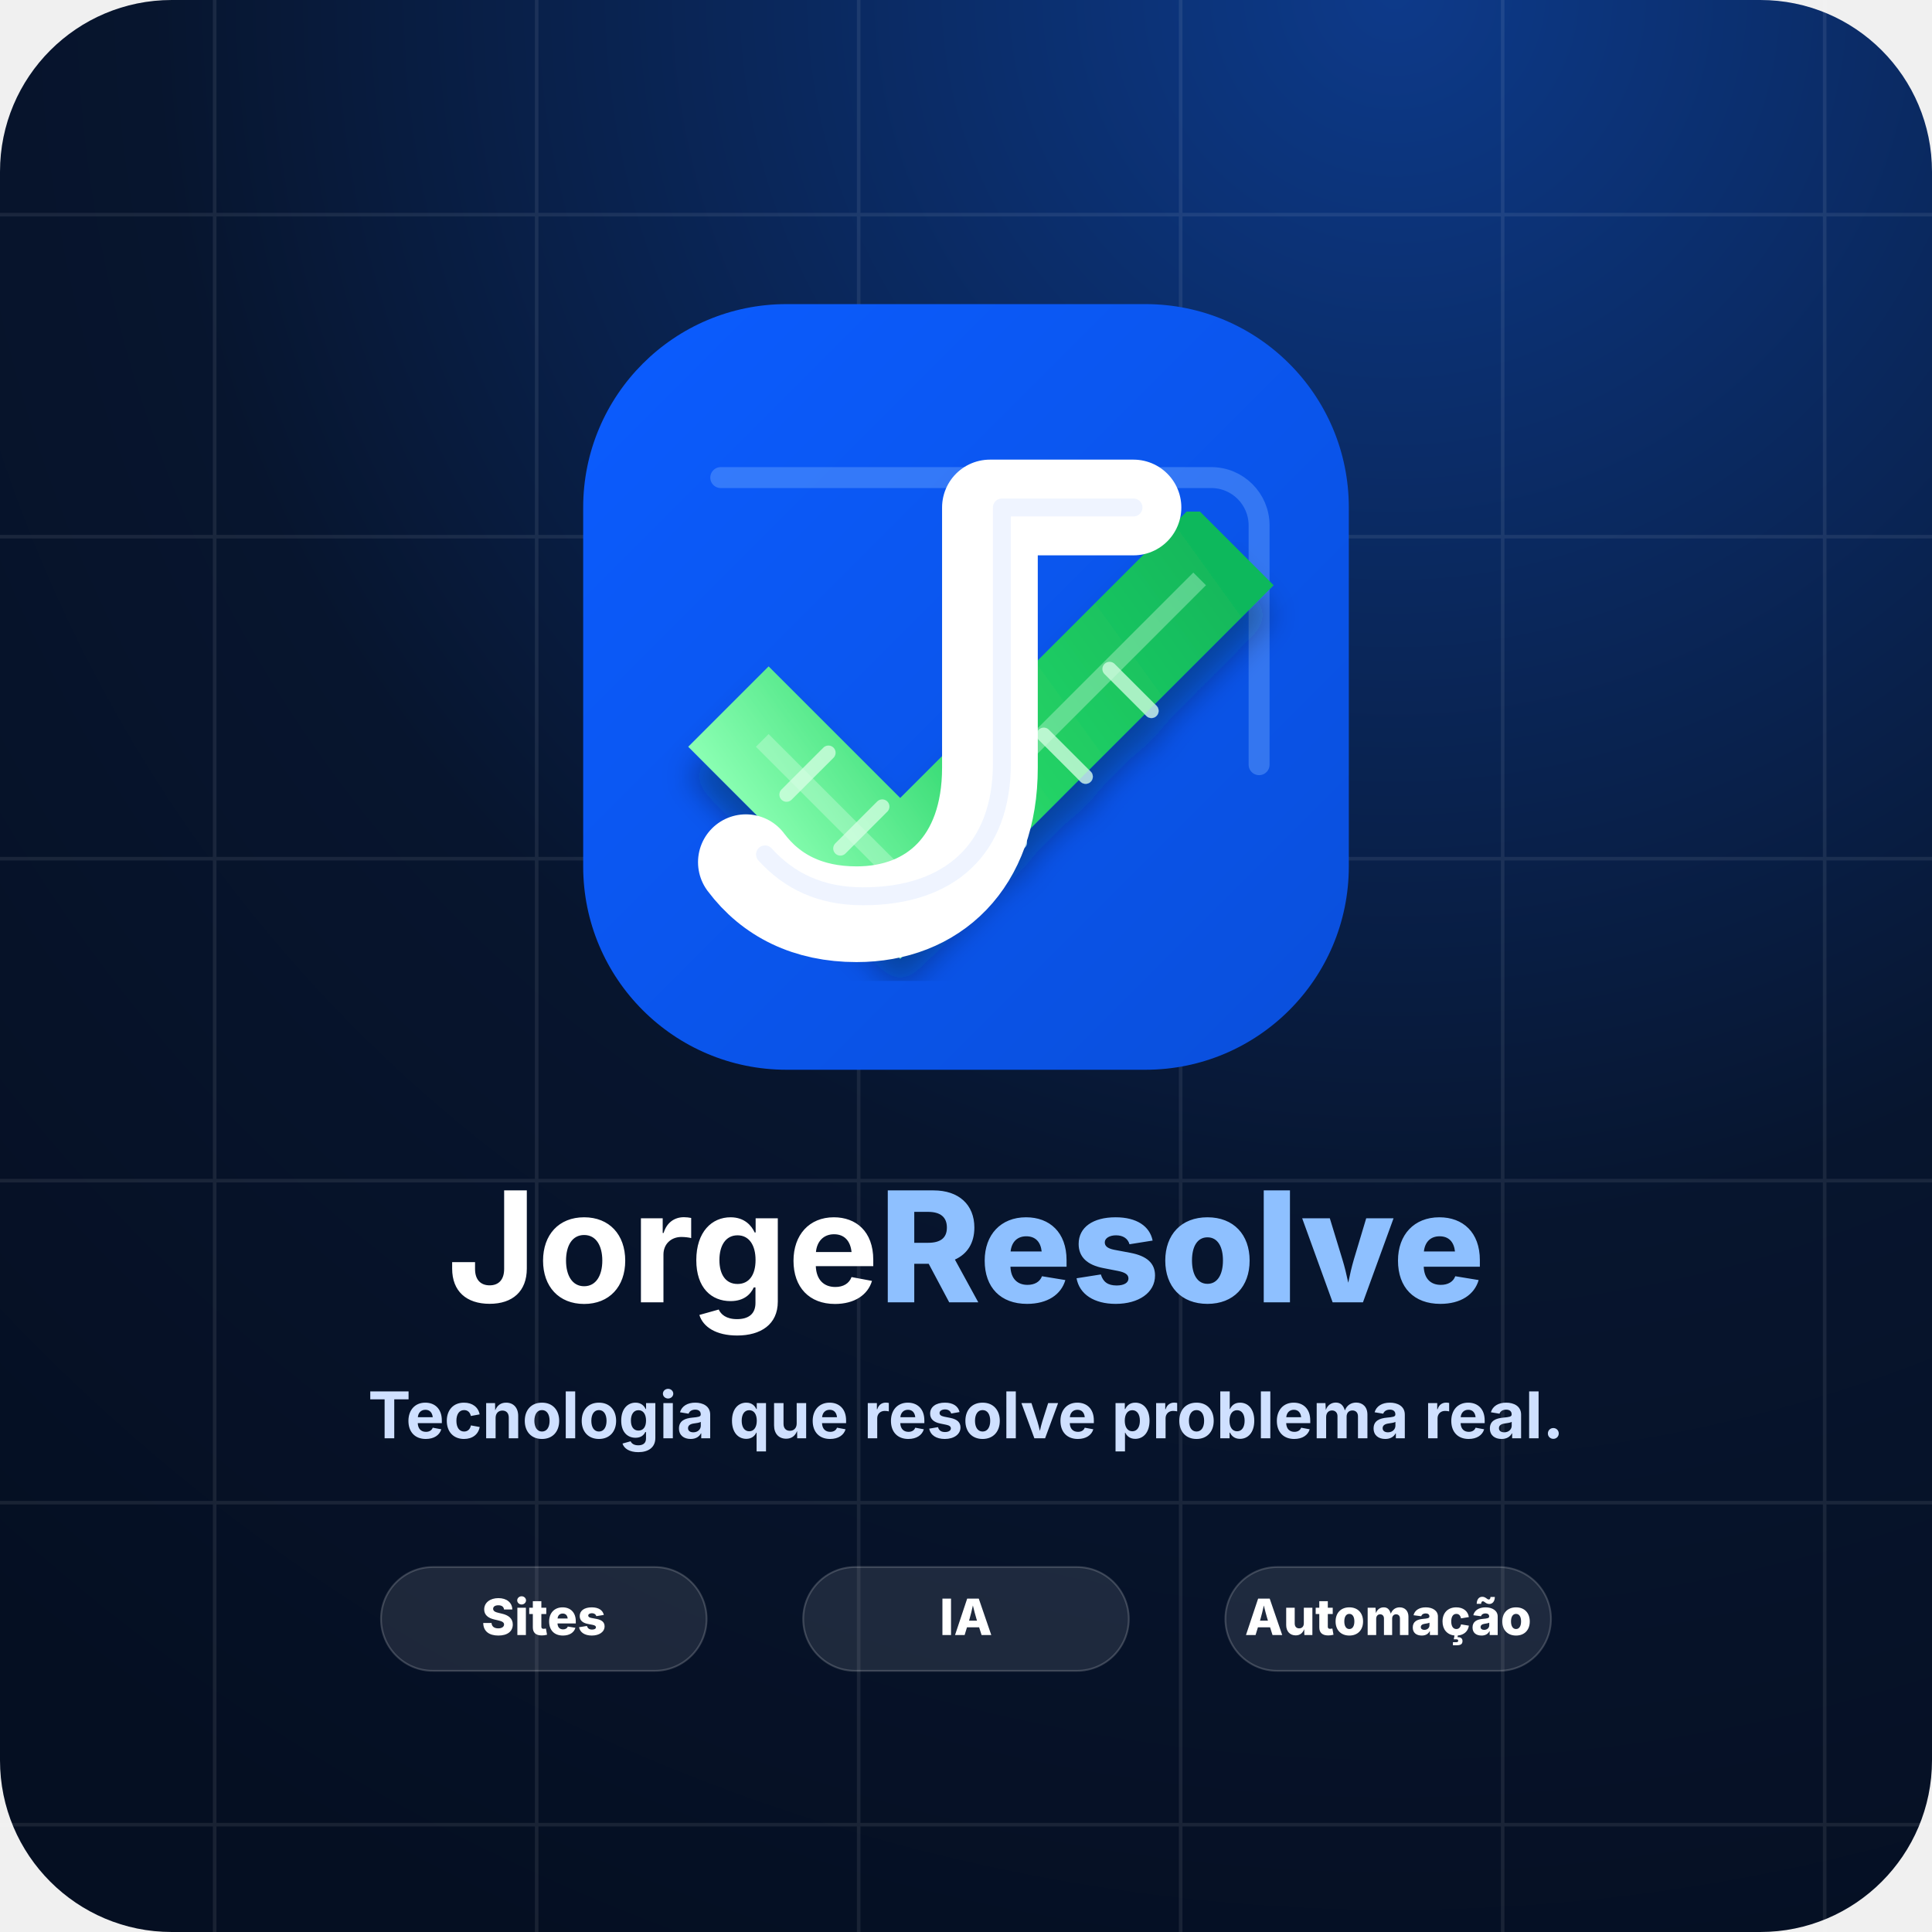
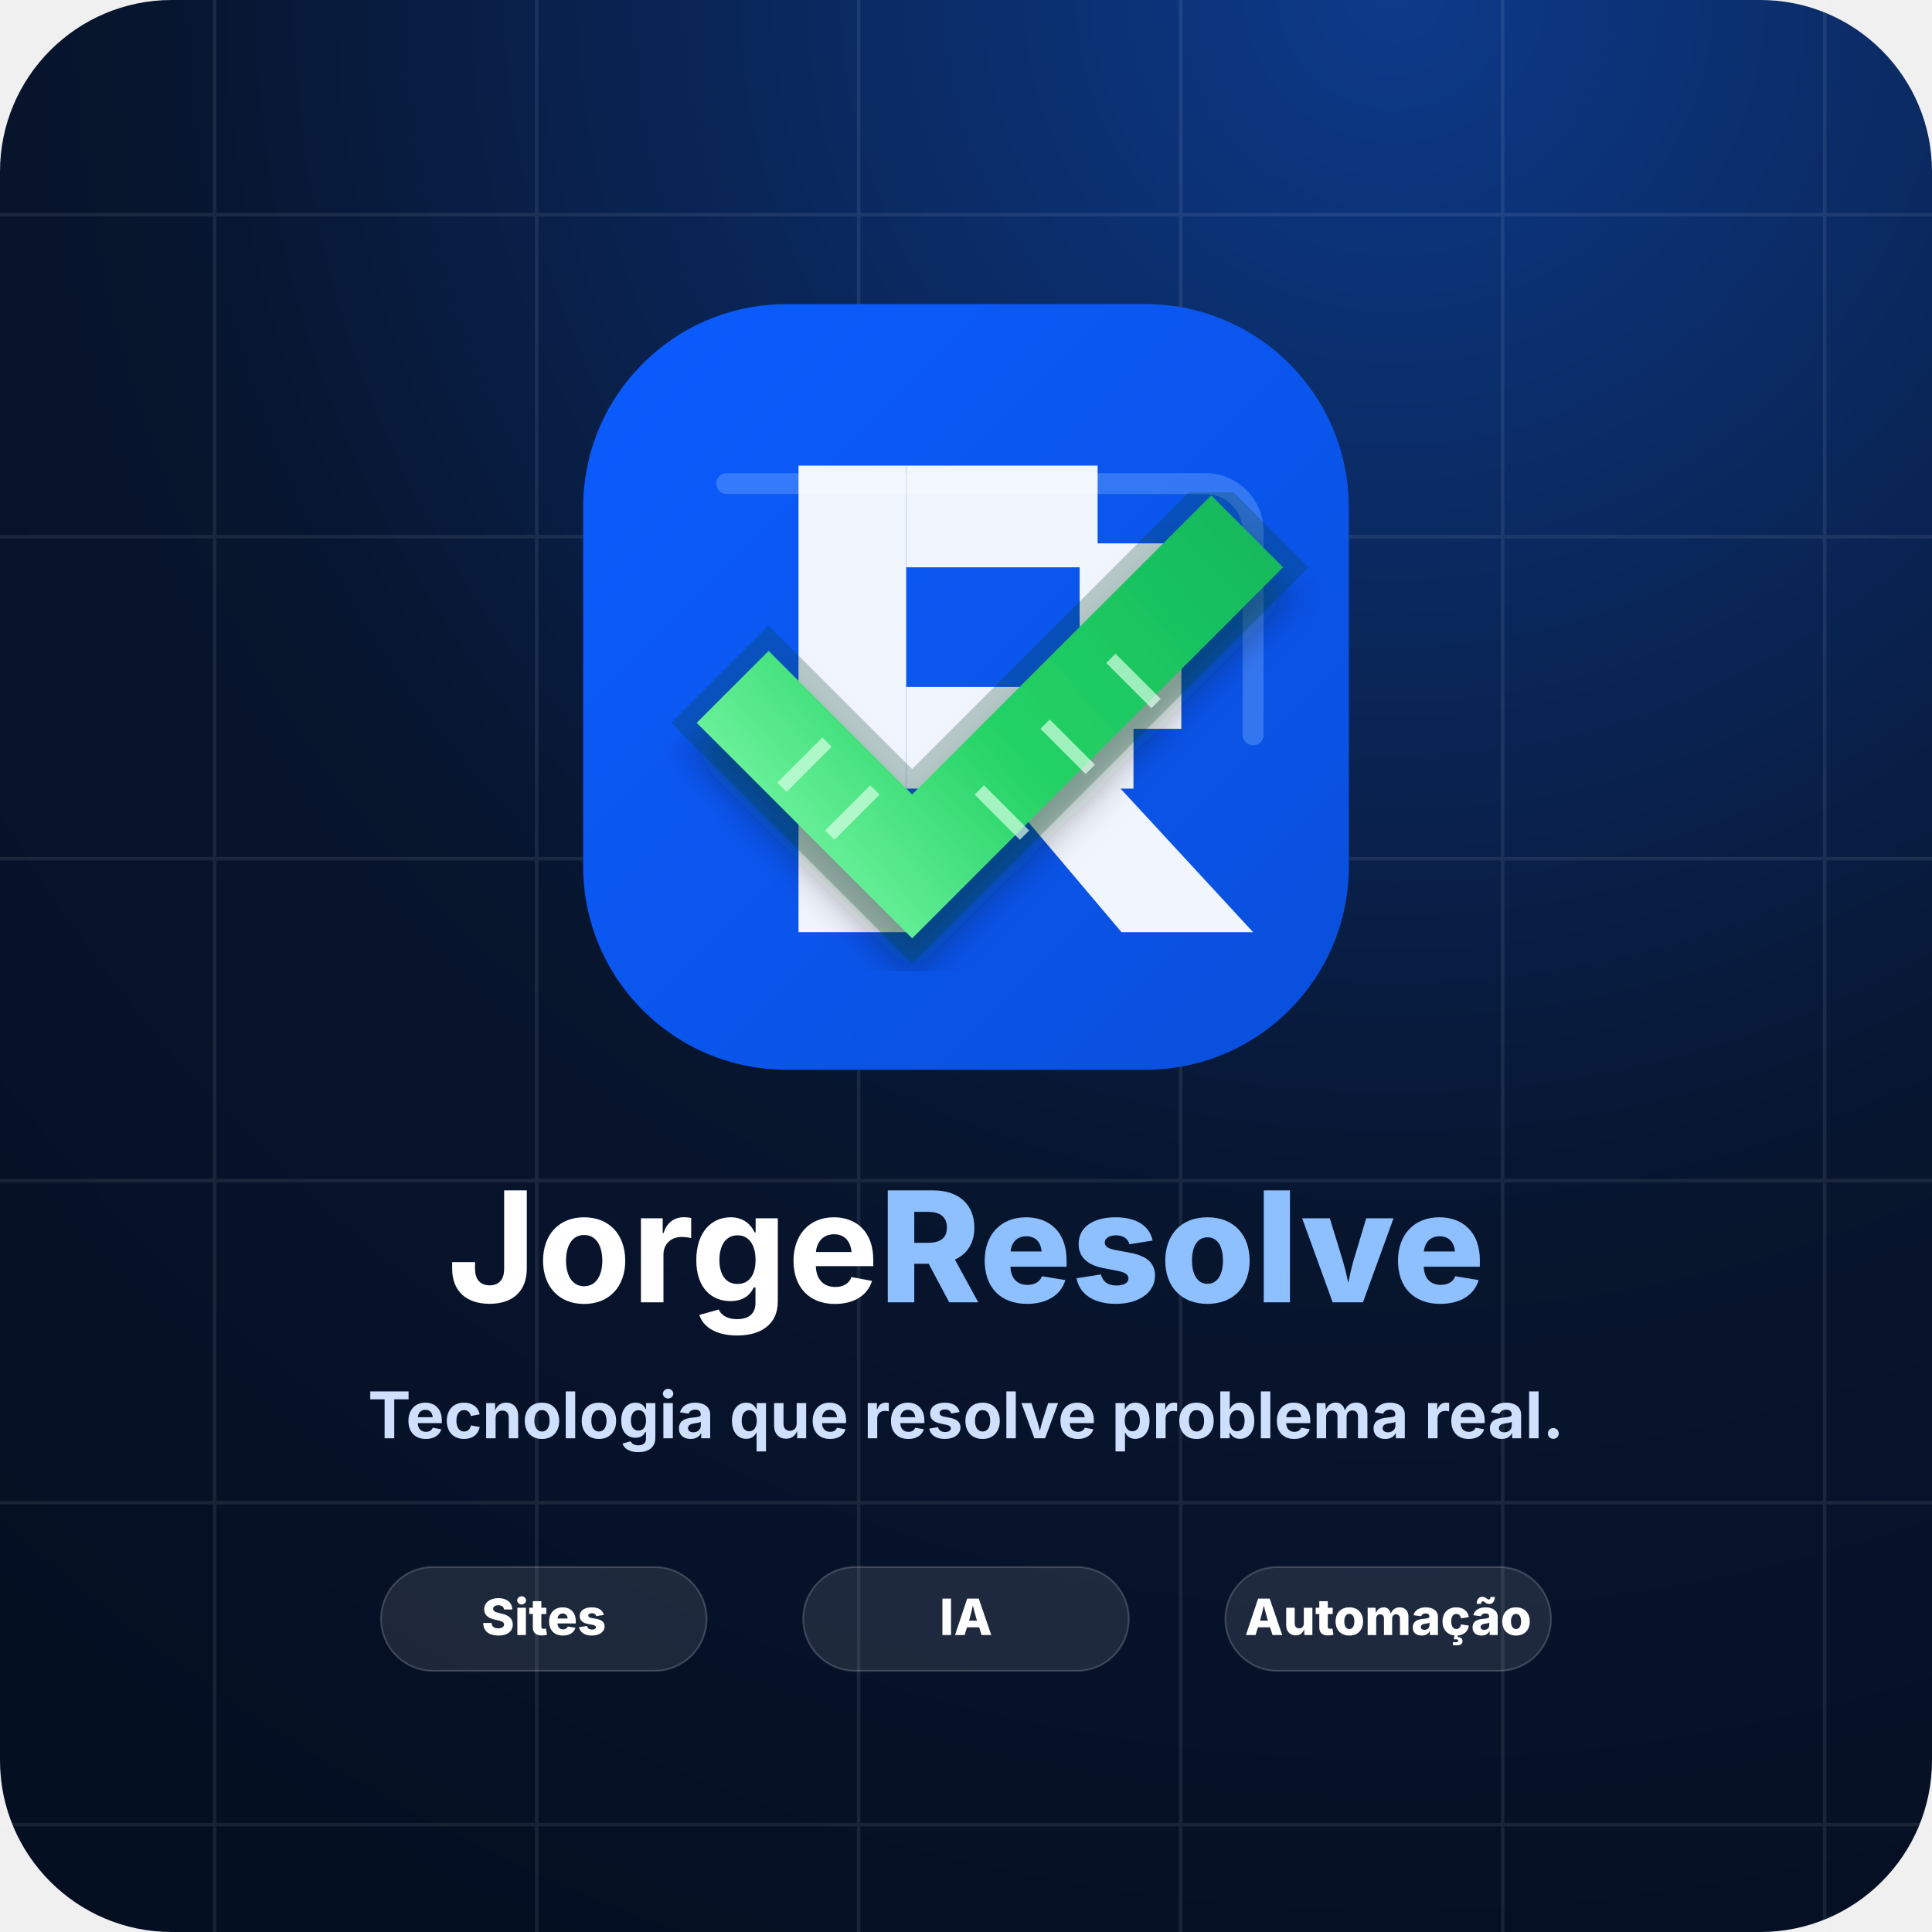
<svg xmlns="http://www.w3.org/2000/svg" viewBox="0 0 1080 1080" role="img" aria-labelledby="title desc">
  <defs>
    <radialGradient id="bg" cx="72%" cy="0%" r="110%">
      <stop offset="0" stop-color="#0D3A8A" />
      <stop offset=".58" stop-color="#07152E" />
      <stop offset="1" stop-color="#050F22" />
    </radialGradient>
    <linearGradient id="jr-blue" x1="0" y1="0" x2="128" y2="128" gradientUnits="userSpaceOnUse">
      <stop offset="0" stop-color="#0B5CFF" />
      <stop offset="1" stop-color="#0A4FDB" />
    </linearGradient>
-     <linearGradient id="resolve-green" x1="32" y1="94" x2="104" y2="42" gradientUnits="userSpaceOnUse">
+     <linearGradient id="resolve-green" x1="28" y1="108" x2="112" y2="34" gradientUnits="userSpaceOnUse">
      <stop offset="0" stop-color="#8BFFB3" />
      <stop offset=".48" stop-color="#25D366" />
      <stop offset="1" stop-color="#11B85B" />
    </linearGradient>
    <filter id="resolve-shadow" x="-25%" y="-25%" width="150%" height="160%">
      <feDropShadow dx="0" dy="5" stdDeviation="2.5" flood-color="#04210F" flood-opacity=".32" />
    </filter>
  </defs>
  <rect width="1080" height="1080" rx="96" fill="url(#bg)" />
  <g opacity=".08" stroke="#FFFFFF" stroke-width="2">
    <path d="M120 0v1080M300 0v1080M480 0v1080M660 0v1080M840 0v1080M1020 0v1080" />
    <path d="M0 120h1080M0 300h1080M0 480h1080M0 660h1080M0 840h1080M0 1020h1080" />
  </g>
  <g transform="translate(326 170) scale(3.34375)">
    <rect width="128" height="128" rx="34" fill="url(#jr-blue)" />
-     <path d="M23 29h82a8 8 0 0 1 8 8v40" fill="none" stroke="#6EA8FF" stroke-width="3.5" stroke-linecap="round" opacity=".42" />
+     <path d="M24 30h80a8 8 0 0 1 8 8v34" fill="none" stroke="#6EA8FF" stroke-width="3.5" stroke-linecap="round" opacity=".42" />
+     <g opacity=".94">
+       <rect x="36" y="27" width="18" height="78" fill="#FFFFFF" />
+       <rect x="54" y="27" width="32" height="17" fill="#FFFFFF" />
+       <rect x="83" y="40" width="17" height="31" fill="#FFFFFF" />
+       <rect x="54" y="64" width="38" height="17" fill="#FFFFFF" />
+       <path d="M68 79h20l24 26H90L68 79Z" fill="#FFFFFF" />
+     </g>
    <g filter="url(#resolve-shadow)">
-       <path d="M31 74 53 96 102 47" fill="none" stroke="url(#resolve-green)" stroke-width="19" stroke-linecap="square" stroke-linejoin="miter" />
-       <path d="M31 74 53 96 102 47" fill="none" stroke="#D9FFE6" stroke-width="3" stroke-linecap="square" stroke-linejoin="miter" opacity=".35" />
-       <path d="M41 75 34 82M50 84 43 91M66 83l7 7M77 72l7 7M88 61l7 7" fill="none" stroke="#D9FFE6" stroke-width="2.4" stroke-linecap="round" opacity=".74" />
+       <path d="M31 70l24 24 50-50" fill="none" stroke="#04391E" stroke-width="23" stroke-linecap="square" stroke-linejoin="miter" opacity=".24" />
+       <path d="M31 70l24 24 50-50" fill="none" stroke="url(#resolve-green)" stroke-width="17" stroke-linecap="square" stroke-linejoin="miter" />
+       <path d="M40 74l-6 6M48 82l-6 6M67 82l6 6M78 71l6 6M89 60l6 6" fill="none" stroke="#D9FFE6" stroke-width="2.2" stroke-linecap="square" opacity=".68" />
    </g>
-     <path d="M92 34H68v43.5C68 93.4 58.5 102 45.7 102c-8.1 0-14.3-3.1-18.5-8.7" fill="none" stroke="#FFFFFF" stroke-width="16" stroke-linecap="round" stroke-linejoin="round" />
-     <path d="M92 34H70v42.8C70 91 61.4 99 46.8 99c-7.2 0-12.4-2.6-16.4-7" fill="none" stroke="#CFE0FF" stroke-width="3" stroke-linecap="round" stroke-linejoin="round" opacity=".34" />
  </g>
  <text x="540" y="728" font-family="Inter, Arial, sans-serif" font-size="86" font-weight="700" fill="#FFFFFF" text-anchor="middle">Jorge<tspan font-weight="800" fill="#8EC0FF">Resolve</tspan>
  </text>
  <text x="540" y="804" font-family="Inter, Arial, sans-serif" font-size="36" font-weight="700" fill="#CFE0FF" text-anchor="middle">Tecnologia que resolve problema real.</text>
  <g font-family="Inter, Arial, sans-serif" font-size="28" font-weight="800" text-anchor="middle">
    <rect x="213" y="876" width="182" height="58" rx="29" fill="#FFFFFF" fill-opacity=".10" stroke="#FFFFFF" stroke-opacity=".18" />
    <rect x="449" y="876" width="182" height="58" rx="29" fill="#FFFFFF" fill-opacity=".10" stroke="#FFFFFF" stroke-opacity=".18" />
    <rect x="685" y="876" width="182" height="58" rx="29" fill="#FFFFFF" fill-opacity=".10" stroke="#FFFFFF" stroke-opacity=".18" />
    <text x="304" y="914" fill="#FFFFFF">Sites</text>
    <text x="540" y="914" fill="#FFFFFF">IA</text>
    <text x="776" y="914" fill="#FFFFFF">Automação</text>
  </g>
</svg>
